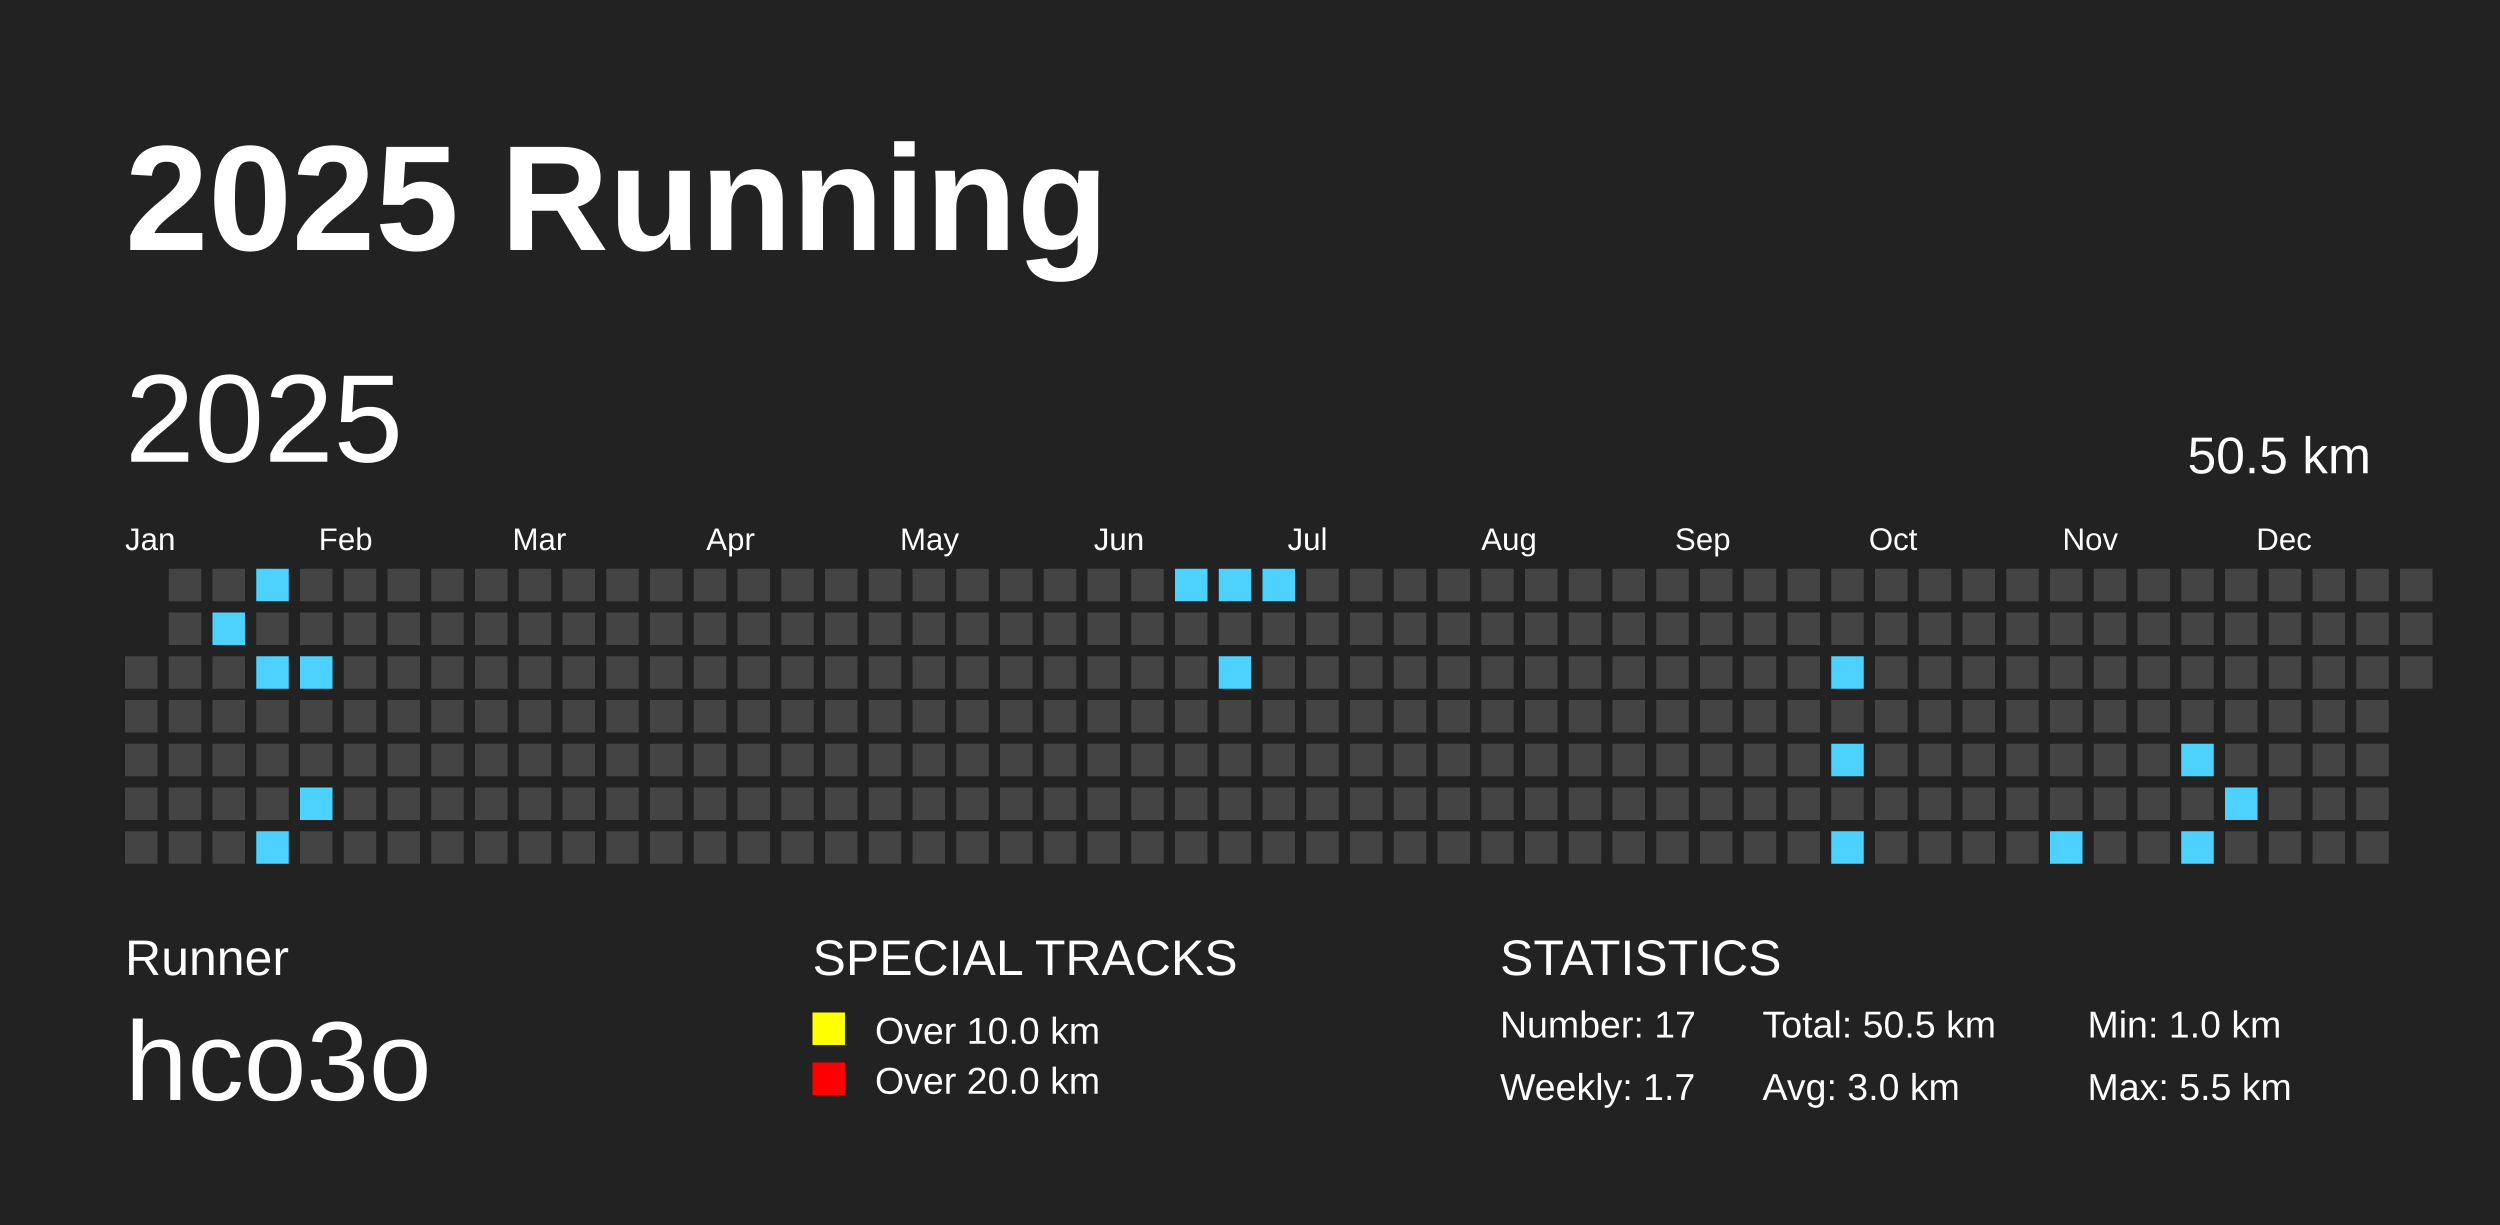
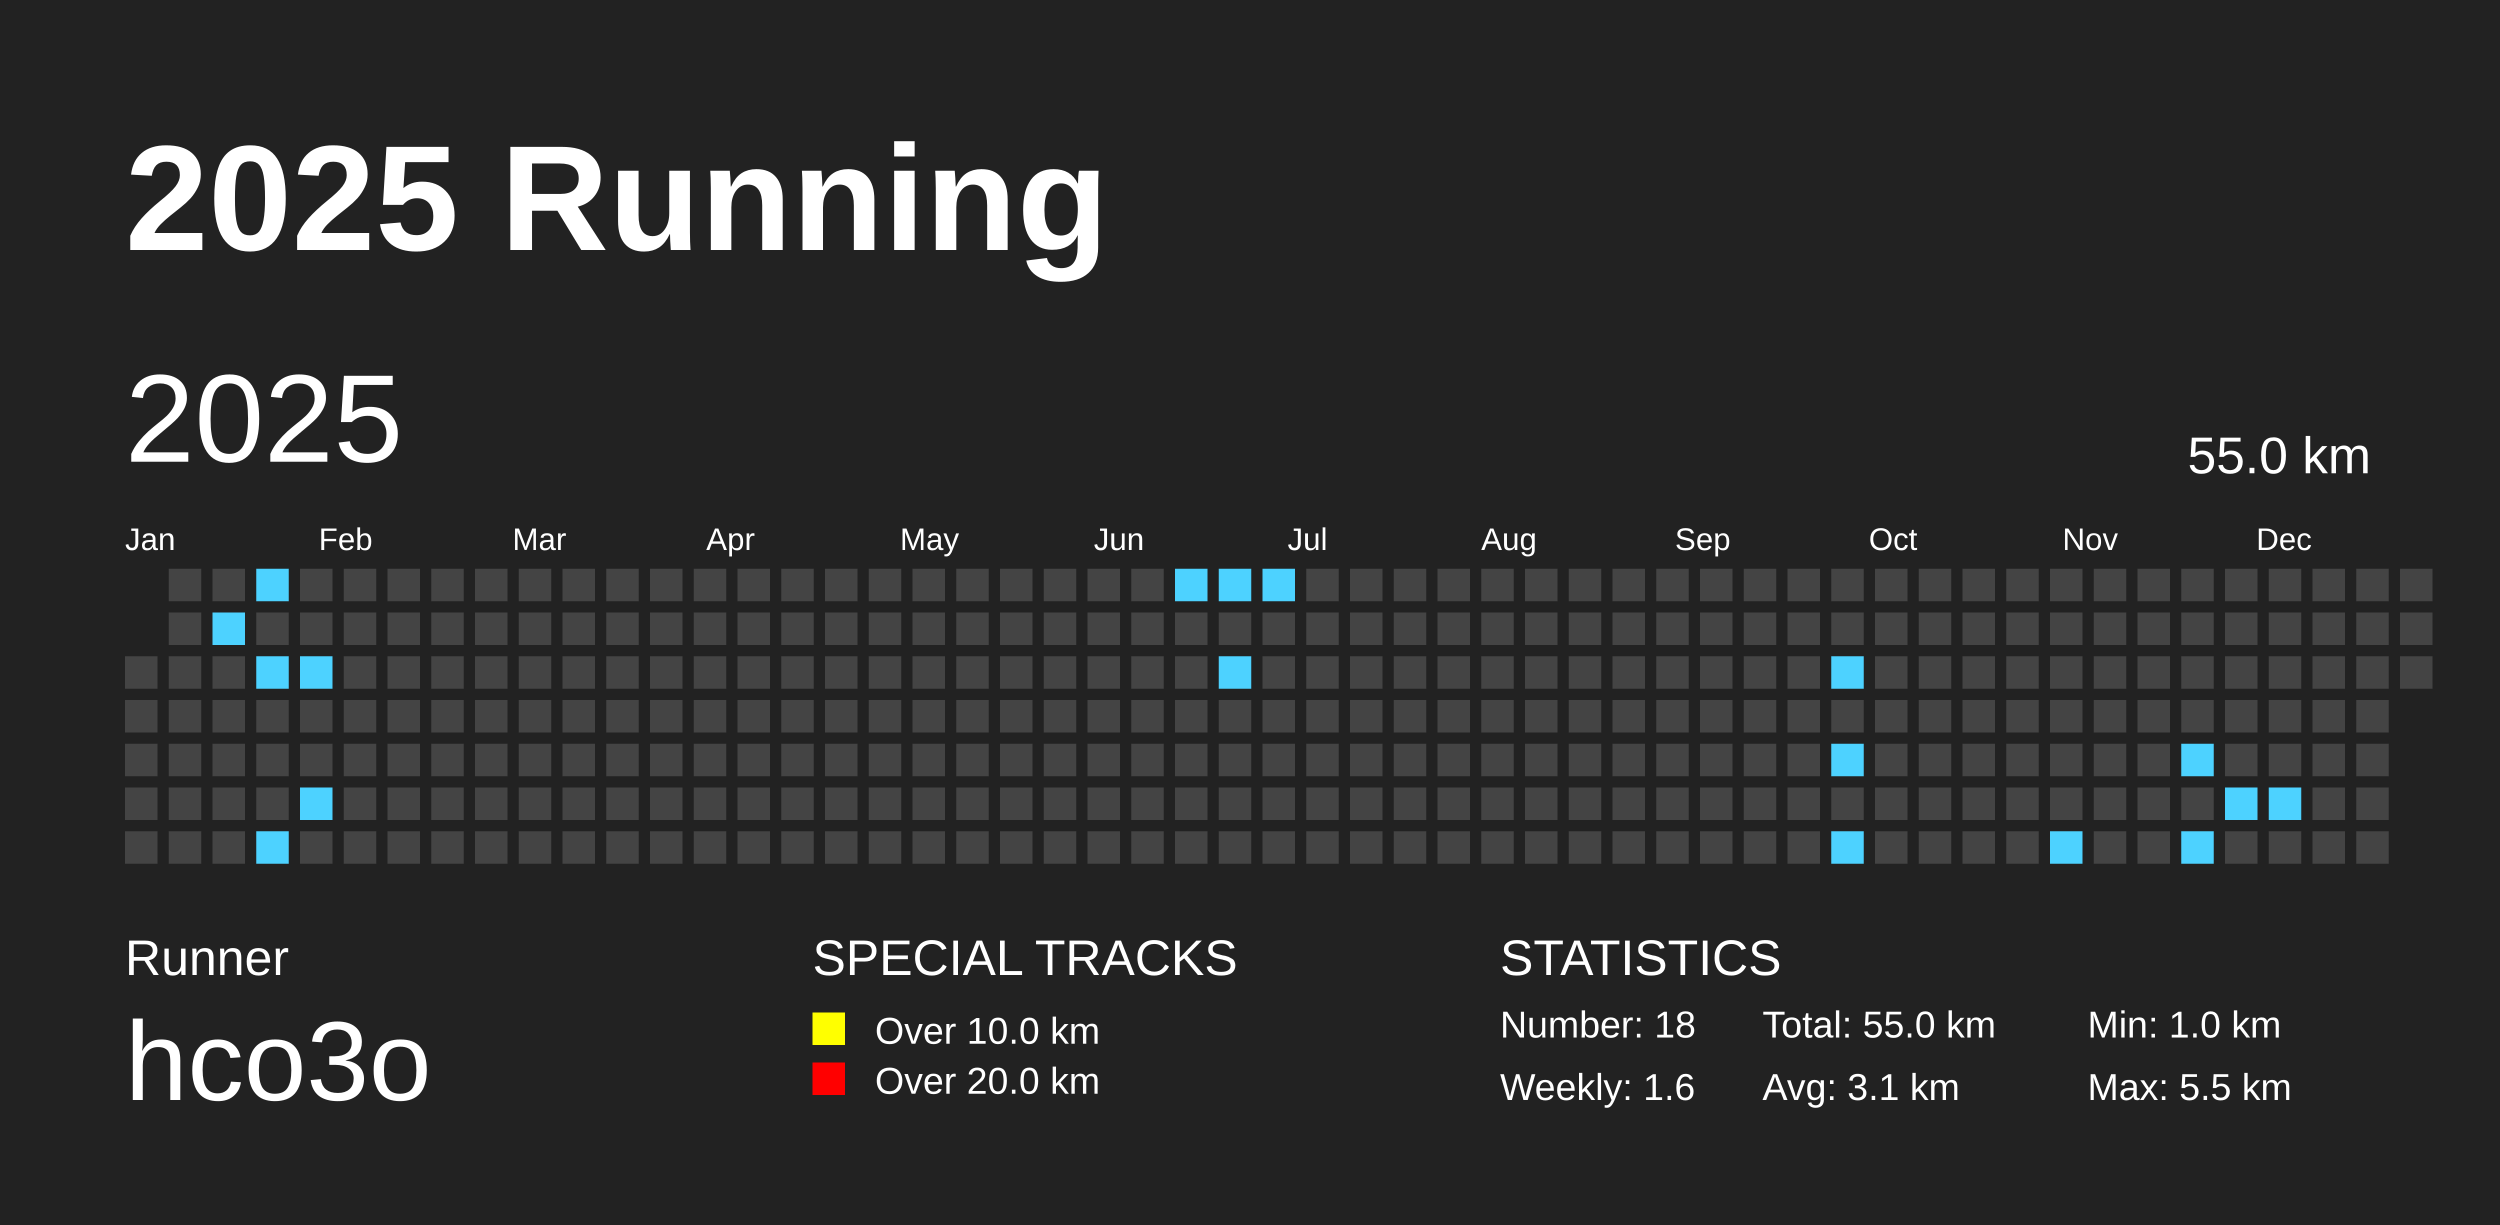
<svg xmlns="http://www.w3.org/2000/svg" baseProfile="full" height="98mm" version="1.1" viewBox="0,0,200,98" width="200mm">
  <defs />
  <rect fill="#222222" height="98" width="200" x="0" y="0" />
  <text fill="#FFFFFF" style="font-size:12px; font-family:Arial; font-weight:bold;" x="10" y="20">2025 Running</text>
  <text fill="#FFFFFF" style="font-size:4px; font-family:Arial" x="10" y="78">Runner</text>
  <text fill="#FFFFFF" style="font-size:9px; font-family:Arial" x="10" y="88">hco3o</text>
  <text fill="#FFFFFF" style="font-size:4px; font-family:Arial" x="65" y="78">SPECIAL TRACKS</text>
  <rect fill="yellow" height="2.6" width="2.6" x="65" y="81" />
  <text fill="#FFFFFF" style="font-size:3px; font-family:Arial" x="70" y="83.5">Over 10.0 km</text>
  <rect fill="red" height="2.6" width="2.6" x="65" y="85" />
  <text fill="#FFFFFF" style="font-size:3px; font-family:Arial" x="70" y="87.5">Over 20.0 km</text>
  <text fill="#FFFFFF" style="font-size:4px; font-family:Arial" x="120" y="78">STATISTICS</text>
-   <text fill="#FFFFFF" style="font-size:3px; font-family:Arial" x="120" y="83">Number: 17</text>
-   <text fill="#FFFFFF" style="font-size:3px; font-family:Arial" x="120" y="88">Weekly: 1.7</text>
-   <text fill="#FFFFFF" style="font-size:3px; font-family:Arial" x="141" y="83">Total: 50.5 km</text>
-   <text fill="#FFFFFF" style="font-size:3px; font-family:Arial" x="141" y="88">Avg: 3.0 km</text>
+   <text fill="#FFFFFF" style="font-size:3px; font-family:Arial" x="120" y="83">Number: 18</text>
+   <text fill="#FFFFFF" style="font-size:3px; font-family:Arial" x="120" y="88">Weekly: 1.6</text>
+   <text fill="#FFFFFF" style="font-size:3px; font-family:Arial" x="141" y="83">Total: 55.0 km</text>
+   <text fill="#FFFFFF" style="font-size:3px; font-family:Arial" x="141" y="88">Avg: 3.1 km</text>
  <text fill="#FFFFFF" style="font-size:3px; font-family:Arial" x="167" y="83">Min: 1.0 km</text>
  <text fill="#FFFFFF" style="font-size:3px; font-family:Arial" x="167" y="88">Max: 5.5 km</text>
  <text dominant-baseline="hanging" fill="#FFFFFF" style="font-size:10.0px; font-family:Arial;" x="10" y="30">2025</text>
-   <text dominant-baseline="hanging" fill="#FFFFFF" style="font-size:4.125px; font-family:Arial;" x="175" y="35">50.5 km</text>
+   <text dominant-baseline="hanging" fill="#FFFFFF" style="font-size:4.125px; font-family:Arial;" x="175" y="35">55.0 km</text>
  <text fill="#FFFFFF" style="font-size:2.5px; font-family:Arial" x="10.0" y="44">Jan</text>
  <text fill="#FFFFFF" style="font-size:2.5px; font-family:Arial" x="25.5" y="44">Feb</text>
  <text fill="#FFFFFF" style="font-size:2.5px; font-family:Arial" x="41.0" y="44">Mar</text>
  <text fill="#FFFFFF" style="font-size:2.5px; font-family:Arial" x="56.5" y="44">Apr</text>
  <text fill="#FFFFFF" style="font-size:2.5px; font-family:Arial" x="72.0" y="44">May</text>
  <text fill="#FFFFFF" style="font-size:2.5px; font-family:Arial" x="87.5" y="44">Jun</text>
  <text fill="#FFFFFF" style="font-size:2.5px; font-family:Arial" x="103.0" y="44">Jul</text>
  <text fill="#FFFFFF" style="font-size:2.5px; font-family:Arial" x="118.5" y="44">Aug</text>
  <text fill="#FFFFFF" style="font-size:2.5px; font-family:Arial" x="134.0" y="44">Sep</text>
  <text fill="#FFFFFF" style="font-size:2.5px; font-family:Arial" x="149.5" y="44">Oct</text>
  <text fill="#FFFFFF" style="font-size:2.5px; font-family:Arial" x="165.0" y="44">Nov</text>
  <text fill="#FFFFFF" style="font-size:2.5px; font-family:Arial" x="180.5" y="44">Dec</text>
  <rect fill="#444444" height="2.6" width="2.6" x="10.0" y="52.5" />
  <rect fill="#444444" height="2.6" width="2.6" x="10.0" y="56.0" />
  <rect fill="#444444" height="2.6" width="2.6" x="10.0" y="59.5" />
  <rect fill="#444444" height="2.6" width="2.6" x="10.0" y="63.0" />
  <rect fill="#444444" height="2.6" width="2.6" x="10.0" y="66.5" />
  <rect fill="#444444" height="2.6" width="2.6" x="13.5" y="45.5" />
  <rect fill="#444444" height="2.6" width="2.6" x="13.5" y="49.0" />
  <rect fill="#444444" height="2.6" width="2.6" x="13.5" y="52.5" />
  <rect fill="#444444" height="2.6" width="2.6" x="13.5" y="56.0" />
  <rect fill="#444444" height="2.6" width="2.6" x="13.5" y="59.5" />
  <rect fill="#444444" height="2.6" width="2.6" x="13.5" y="63.0" />
  <rect fill="#444444" height="2.6" width="2.6" x="13.5" y="66.5" />
  <rect fill="#444444" height="2.6" width="2.6" x="17.0" y="45.5" />
  <rect fill="#4DD2FF" height="2.6" width="2.6" x="17.0" y="49.0" />
  <rect fill="#444444" height="2.6" width="2.6" x="17.0" y="52.5" />
  <rect fill="#444444" height="2.6" width="2.6" x="17.0" y="56.0" />
  <rect fill="#444444" height="2.6" width="2.6" x="17.0" y="59.5" />
  <rect fill="#444444" height="2.6" width="2.6" x="17.0" y="63.0" />
  <rect fill="#444444" height="2.6" width="2.6" x="17.0" y="66.5" />
  <rect fill="#4DD2FF" height="2.6" width="2.6" x="20.5" y="45.5" />
  <rect fill="#444444" height="2.6" width="2.6" x="20.5" y="49.0" />
  <rect fill="#4DD2FF" height="2.6" width="2.6" x="20.5" y="52.5" />
  <rect fill="#444444" height="2.6" width="2.6" x="20.5" y="56.0" />
  <rect fill="#444444" height="2.6" width="2.6" x="20.5" y="59.5" />
  <rect fill="#444444" height="2.6" width="2.6" x="20.5" y="63.0" />
  <rect fill="#4DD2FF" height="2.6" width="2.6" x="20.5" y="66.5" />
  <rect fill="#444444" height="2.6" width="2.6" x="24.0" y="45.5" />
  <rect fill="#444444" height="2.6" width="2.6" x="24.0" y="49.0" />
  <rect fill="#4DD2FF" height="2.6" width="2.6" x="24.0" y="52.5" />
  <rect fill="#444444" height="2.6" width="2.6" x="24.0" y="56.0" />
  <rect fill="#444444" height="2.6" width="2.6" x="24.0" y="59.5" />
  <rect fill="#4DD2FF" height="2.6" width="2.6" x="24.0" y="63.0" />
  <rect fill="#444444" height="2.6" width="2.6" x="24.0" y="66.5" />
  <rect fill="#444444" height="2.6" width="2.6" x="27.5" y="45.5" />
  <rect fill="#444444" height="2.6" width="2.6" x="27.5" y="49.0" />
  <rect fill="#444444" height="2.6" width="2.6" x="27.5" y="52.5" />
  <rect fill="#444444" height="2.6" width="2.6" x="27.5" y="56.0" />
  <rect fill="#444444" height="2.6" width="2.6" x="27.5" y="59.5" />
  <rect fill="#444444" height="2.6" width="2.6" x="27.5" y="63.0" />
  <rect fill="#444444" height="2.6" width="2.6" x="27.5" y="66.5" />
  <rect fill="#444444" height="2.6" width="2.6" x="31.0" y="45.5" />
  <rect fill="#444444" height="2.6" width="2.6" x="31.0" y="49.0" />
  <rect fill="#444444" height="2.6" width="2.6" x="31.0" y="52.5" />
  <rect fill="#444444" height="2.6" width="2.6" x="31.0" y="56.0" />
  <rect fill="#444444" height="2.6" width="2.6" x="31.0" y="59.5" />
  <rect fill="#444444" height="2.6" width="2.6" x="31.0" y="63.0" />
  <rect fill="#444444" height="2.6" width="2.6" x="31.0" y="66.5" />
  <rect fill="#444444" height="2.6" width="2.6" x="34.5" y="45.5" />
  <rect fill="#444444" height="2.6" width="2.6" x="34.5" y="49.0" />
  <rect fill="#444444" height="2.6" width="2.6" x="34.5" y="52.5" />
  <rect fill="#444444" height="2.6" width="2.6" x="34.5" y="56.0" />
  <rect fill="#444444" height="2.6" width="2.6" x="34.5" y="59.5" />
  <rect fill="#444444" height="2.6" width="2.6" x="34.5" y="63.0" />
  <rect fill="#444444" height="2.6" width="2.6" x="34.5" y="66.5" />
  <rect fill="#444444" height="2.6" width="2.6" x="38.0" y="45.5" />
  <rect fill="#444444" height="2.6" width="2.6" x="38.0" y="49.0" />
  <rect fill="#444444" height="2.6" width="2.6" x="38.0" y="52.5" />
  <rect fill="#444444" height="2.6" width="2.6" x="38.0" y="56.0" />
  <rect fill="#444444" height="2.6" width="2.6" x="38.0" y="59.5" />
  <rect fill="#444444" height="2.6" width="2.6" x="38.0" y="63.0" />
  <rect fill="#444444" height="2.6" width="2.6" x="38.0" y="66.5" />
  <rect fill="#444444" height="2.6" width="2.6" x="41.5" y="45.5" />
  <rect fill="#444444" height="2.6" width="2.6" x="41.5" y="49.0" />
  <rect fill="#444444" height="2.6" width="2.6" x="41.5" y="52.5" />
  <rect fill="#444444" height="2.6" width="2.6" x="41.5" y="56.0" />
  <rect fill="#444444" height="2.6" width="2.6" x="41.5" y="59.5" />
  <rect fill="#444444" height="2.6" width="2.6" x="41.5" y="63.0" />
  <rect fill="#444444" height="2.6" width="2.6" x="41.5" y="66.5" />
  <rect fill="#444444" height="2.6" width="2.6" x="45.0" y="45.5" />
  <rect fill="#444444" height="2.6" width="2.6" x="45.0" y="49.0" />
  <rect fill="#444444" height="2.6" width="2.6" x="45.0" y="52.5" />
  <rect fill="#444444" height="2.6" width="2.6" x="45.0" y="56.0" />
  <rect fill="#444444" height="2.6" width="2.6" x="45.0" y="59.5" />
  <rect fill="#444444" height="2.6" width="2.6" x="45.0" y="63.0" />
  <rect fill="#444444" height="2.6" width="2.6" x="45.0" y="66.5" />
  <rect fill="#444444" height="2.6" width="2.6" x="48.5" y="45.5" />
  <rect fill="#444444" height="2.6" width="2.6" x="48.5" y="49.0" />
  <rect fill="#444444" height="2.6" width="2.6" x="48.5" y="52.5" />
  <rect fill="#444444" height="2.6" width="2.6" x="48.5" y="56.0" />
  <rect fill="#444444" height="2.6" width="2.6" x="48.5" y="59.5" />
  <rect fill="#444444" height="2.6" width="2.6" x="48.5" y="63.0" />
  <rect fill="#444444" height="2.6" width="2.6" x="48.5" y="66.5" />
  <rect fill="#444444" height="2.6" width="2.6" x="52.0" y="45.5" />
  <rect fill="#444444" height="2.6" width="2.6" x="52.0" y="49.0" />
  <rect fill="#444444" height="2.6" width="2.6" x="52.0" y="52.5" />
  <rect fill="#444444" height="2.6" width="2.6" x="52.0" y="56.0" />
  <rect fill="#444444" height="2.6" width="2.6" x="52.0" y="59.5" />
  <rect fill="#444444" height="2.6" width="2.6" x="52.0" y="63.0" />
  <rect fill="#444444" height="2.6" width="2.6" x="52.0" y="66.5" />
  <rect fill="#444444" height="2.6" width="2.6" x="55.5" y="45.5" />
  <rect fill="#444444" height="2.6" width="2.6" x="55.5" y="49.0" />
  <rect fill="#444444" height="2.6" width="2.6" x="55.5" y="52.5" />
  <rect fill="#444444" height="2.6" width="2.6" x="55.5" y="56.0" />
  <rect fill="#444444" height="2.6" width="2.6" x="55.5" y="59.5" />
  <rect fill="#444444" height="2.6" width="2.6" x="55.5" y="63.0" />
  <rect fill="#444444" height="2.6" width="2.6" x="55.5" y="66.5" />
  <rect fill="#444444" height="2.6" width="2.6" x="59.0" y="45.5" />
  <rect fill="#444444" height="2.6" width="2.6" x="59.0" y="49.0" />
  <rect fill="#444444" height="2.6" width="2.6" x="59.0" y="52.5" />
  <rect fill="#444444" height="2.6" width="2.6" x="59.0" y="56.0" />
  <rect fill="#444444" height="2.6" width="2.6" x="59.0" y="59.5" />
  <rect fill="#444444" height="2.6" width="2.6" x="59.0" y="63.0" />
  <rect fill="#444444" height="2.6" width="2.6" x="59.0" y="66.5" />
  <rect fill="#444444" height="2.6" width="2.6" x="62.5" y="45.5" />
  <rect fill="#444444" height="2.6" width="2.6" x="62.5" y="49.0" />
  <rect fill="#444444" height="2.6" width="2.6" x="62.5" y="52.5" />
  <rect fill="#444444" height="2.6" width="2.6" x="62.5" y="56.0" />
  <rect fill="#444444" height="2.6" width="2.6" x="62.5" y="59.5" />
  <rect fill="#444444" height="2.6" width="2.6" x="62.5" y="63.0" />
  <rect fill="#444444" height="2.6" width="2.6" x="62.5" y="66.5" />
  <rect fill="#444444" height="2.6" width="2.6" x="66.0" y="45.5" />
  <rect fill="#444444" height="2.6" width="2.6" x="66.0" y="49.0" />
  <rect fill="#444444" height="2.6" width="2.6" x="66.0" y="52.5" />
  <rect fill="#444444" height="2.6" width="2.6" x="66.0" y="56.0" />
  <rect fill="#444444" height="2.6" width="2.6" x="66.0" y="59.5" />
  <rect fill="#444444" height="2.6" width="2.6" x="66.0" y="63.0" />
  <rect fill="#444444" height="2.6" width="2.6" x="66.0" y="66.5" />
  <rect fill="#444444" height="2.6" width="2.6" x="69.5" y="45.5" />
  <rect fill="#444444" height="2.6" width="2.6" x="69.5" y="49.0" />
  <rect fill="#444444" height="2.6" width="2.6" x="69.5" y="52.5" />
  <rect fill="#444444" height="2.6" width="2.6" x="69.5" y="56.0" />
  <rect fill="#444444" height="2.6" width="2.6" x="69.5" y="59.5" />
  <rect fill="#444444" height="2.6" width="2.6" x="69.5" y="63.0" />
  <rect fill="#444444" height="2.6" width="2.6" x="69.5" y="66.5" />
  <rect fill="#444444" height="2.6" width="2.6" x="73.0" y="45.5" />
  <rect fill="#444444" height="2.6" width="2.6" x="73.0" y="49.0" />
  <rect fill="#444444" height="2.6" width="2.6" x="73.0" y="52.5" />
  <rect fill="#444444" height="2.6" width="2.6" x="73.0" y="56.0" />
  <rect fill="#444444" height="2.6" width="2.6" x="73.0" y="59.5" />
  <rect fill="#444444" height="2.6" width="2.6" x="73.0" y="63.0" />
  <rect fill="#444444" height="2.6" width="2.6" x="73.0" y="66.5" />
  <rect fill="#444444" height="2.6" width="2.6" x="76.5" y="45.5" />
  <rect fill="#444444" height="2.6" width="2.6" x="76.5" y="49.0" />
  <rect fill="#444444" height="2.6" width="2.6" x="76.5" y="52.5" />
  <rect fill="#444444" height="2.6" width="2.6" x="76.5" y="56.0" />
  <rect fill="#444444" height="2.6" width="2.6" x="76.5" y="59.5" />
  <rect fill="#444444" height="2.6" width="2.6" x="76.5" y="63.0" />
  <rect fill="#444444" height="2.6" width="2.6" x="76.5" y="66.5" />
  <rect fill="#444444" height="2.6" width="2.6" x="80.0" y="45.5" />
  <rect fill="#444444" height="2.6" width="2.6" x="80.0" y="49.0" />
  <rect fill="#444444" height="2.6" width="2.6" x="80.0" y="52.5" />
  <rect fill="#444444" height="2.6" width="2.6" x="80.0" y="56.0" />
  <rect fill="#444444" height="2.6" width="2.6" x="80.0" y="59.5" />
  <rect fill="#444444" height="2.6" width="2.6" x="80.0" y="63.0" />
  <rect fill="#444444" height="2.6" width="2.6" x="80.0" y="66.5" />
  <rect fill="#444444" height="2.6" width="2.6" x="83.5" y="45.5" />
  <rect fill="#444444" height="2.6" width="2.6" x="83.5" y="49.0" />
  <rect fill="#444444" height="2.6" width="2.6" x="83.5" y="52.5" />
  <rect fill="#444444" height="2.6" width="2.6" x="83.5" y="56.0" />
  <rect fill="#444444" height="2.6" width="2.6" x="83.5" y="59.5" />
  <rect fill="#444444" height="2.6" width="2.6" x="83.5" y="63.0" />
  <rect fill="#444444" height="2.6" width="2.6" x="83.5" y="66.5" />
  <rect fill="#444444" height="2.6" width="2.6" x="87.0" y="45.5" />
  <rect fill="#444444" height="2.6" width="2.6" x="87.0" y="49.0" />
  <rect fill="#444444" height="2.6" width="2.6" x="87.0" y="52.5" />
  <rect fill="#444444" height="2.6" width="2.6" x="87.0" y="56.0" />
  <rect fill="#444444" height="2.6" width="2.6" x="87.0" y="59.5" />
  <rect fill="#444444" height="2.6" width="2.6" x="87.0" y="63.0" />
  <rect fill="#444444" height="2.6" width="2.6" x="87.0" y="66.5" />
  <rect fill="#444444" height="2.6" width="2.6" x="90.5" y="45.5" />
  <rect fill="#444444" height="2.6" width="2.6" x="90.5" y="49.0" />
  <rect fill="#444444" height="2.6" width="2.6" x="90.5" y="52.5" />
  <rect fill="#444444" height="2.6" width="2.6" x="90.5" y="56.0" />
  <rect fill="#444444" height="2.6" width="2.6" x="90.5" y="59.5" />
  <rect fill="#444444" height="2.6" width="2.6" x="90.5" y="63.0" />
  <rect fill="#444444" height="2.6" width="2.6" x="90.5" y="66.5" />
  <rect fill="#4DD2FF" height="2.6" width="2.6" x="94.0" y="45.5" />
  <rect fill="#444444" height="2.6" width="2.6" x="94.0" y="49.0" />
  <rect fill="#444444" height="2.6" width="2.6" x="94.0" y="52.5" />
  <rect fill="#444444" height="2.6" width="2.6" x="94.0" y="56.0" />
  <rect fill="#444444" height="2.6" width="2.6" x="94.0" y="59.5" />
  <rect fill="#444444" height="2.6" width="2.6" x="94.0" y="63.0" />
  <rect fill="#444444" height="2.6" width="2.6" x="94.0" y="66.5" />
  <rect fill="#4DD2FF" height="2.6" width="2.6" x="97.5" y="45.5" />
  <rect fill="#444444" height="2.6" width="2.6" x="97.5" y="49.0" />
  <rect fill="#4DD2FF" height="2.6" width="2.6" x="97.5" y="52.5" />
  <rect fill="#444444" height="2.6" width="2.6" x="97.5" y="56.0" />
  <rect fill="#444444" height="2.6" width="2.6" x="97.5" y="59.5" />
  <rect fill="#444444" height="2.6" width="2.6" x="97.5" y="63.0" />
  <rect fill="#444444" height="2.6" width="2.6" x="97.5" y="66.5" />
  <rect fill="#4DD2FF" height="2.6" width="2.6" x="101.0" y="45.5" />
  <rect fill="#444444" height="2.6" width="2.6" x="101.0" y="49.0" />
  <rect fill="#444444" height="2.6" width="2.6" x="101.0" y="52.5" />
  <rect fill="#444444" height="2.6" width="2.6" x="101.0" y="56.0" />
  <rect fill="#444444" height="2.6" width="2.6" x="101.0" y="59.5" />
  <rect fill="#444444" height="2.6" width="2.6" x="101.0" y="63.0" />
  <rect fill="#444444" height="2.6" width="2.6" x="101.0" y="66.5" />
  <rect fill="#444444" height="2.6" width="2.6" x="104.5" y="45.5" />
  <rect fill="#444444" height="2.6" width="2.6" x="104.5" y="49.0" />
  <rect fill="#444444" height="2.6" width="2.6" x="104.5" y="52.5" />
  <rect fill="#444444" height="2.6" width="2.6" x="104.5" y="56.0" />
  <rect fill="#444444" height="2.6" width="2.6" x="104.5" y="59.5" />
  <rect fill="#444444" height="2.6" width="2.6" x="104.5" y="63.0" />
  <rect fill="#444444" height="2.6" width="2.6" x="104.5" y="66.5" />
  <rect fill="#444444" height="2.6" width="2.6" x="108.0" y="45.5" />
  <rect fill="#444444" height="2.6" width="2.6" x="108.0" y="49.0" />
  <rect fill="#444444" height="2.6" width="2.6" x="108.0" y="52.5" />
  <rect fill="#444444" height="2.6" width="2.6" x="108.0" y="56.0" />
  <rect fill="#444444" height="2.6" width="2.6" x="108.0" y="59.5" />
  <rect fill="#444444" height="2.6" width="2.6" x="108.0" y="63.0" />
  <rect fill="#444444" height="2.6" width="2.6" x="108.0" y="66.5" />
  <rect fill="#444444" height="2.6" width="2.6" x="111.5" y="45.5" />
  <rect fill="#444444" height="2.6" width="2.6" x="111.5" y="49.0" />
  <rect fill="#444444" height="2.6" width="2.6" x="111.5" y="52.5" />
  <rect fill="#444444" height="2.6" width="2.6" x="111.5" y="56.0" />
  <rect fill="#444444" height="2.6" width="2.6" x="111.5" y="59.5" />
  <rect fill="#444444" height="2.6" width="2.6" x="111.5" y="63.0" />
  <rect fill="#444444" height="2.6" width="2.6" x="111.5" y="66.5" />
  <rect fill="#444444" height="2.6" width="2.6" x="115.0" y="45.5" />
  <rect fill="#444444" height="2.6" width="2.6" x="115.0" y="49.0" />
  <rect fill="#444444" height="2.6" width="2.6" x="115.0" y="52.5" />
  <rect fill="#444444" height="2.6" width="2.6" x="115.0" y="56.0" />
  <rect fill="#444444" height="2.6" width="2.6" x="115.0" y="59.5" />
  <rect fill="#444444" height="2.6" width="2.6" x="115.0" y="63.0" />
  <rect fill="#444444" height="2.6" width="2.6" x="115.0" y="66.5" />
  <rect fill="#444444" height="2.6" width="2.6" x="118.5" y="45.5" />
  <rect fill="#444444" height="2.6" width="2.6" x="118.5" y="49.0" />
  <rect fill="#444444" height="2.6" width="2.6" x="118.5" y="52.5" />
  <rect fill="#444444" height="2.6" width="2.6" x="118.5" y="56.0" />
  <rect fill="#444444" height="2.6" width="2.6" x="118.5" y="59.5" />
  <rect fill="#444444" height="2.6" width="2.6" x="118.5" y="63.0" />
  <rect fill="#444444" height="2.6" width="2.6" x="118.5" y="66.5" />
  <rect fill="#444444" height="2.6" width="2.6" x="122.0" y="45.5" />
  <rect fill="#444444" height="2.6" width="2.6" x="122.0" y="49.0" />
  <rect fill="#444444" height="2.6" width="2.6" x="122.0" y="52.5" />
  <rect fill="#444444" height="2.6" width="2.6" x="122.0" y="56.0" />
  <rect fill="#444444" height="2.6" width="2.6" x="122.0" y="59.5" />
  <rect fill="#444444" height="2.6" width="2.6" x="122.0" y="63.0" />
  <rect fill="#444444" height="2.6" width="2.6" x="122.0" y="66.5" />
  <rect fill="#444444" height="2.6" width="2.6" x="125.5" y="45.5" />
  <rect fill="#444444" height="2.6" width="2.6" x="125.5" y="49.0" />
  <rect fill="#444444" height="2.6" width="2.6" x="125.5" y="52.5" />
  <rect fill="#444444" height="2.6" width="2.6" x="125.5" y="56.0" />
  <rect fill="#444444" height="2.6" width="2.6" x="125.5" y="59.5" />
  <rect fill="#444444" height="2.6" width="2.6" x="125.5" y="63.0" />
  <rect fill="#444444" height="2.6" width="2.6" x="125.5" y="66.5" />
  <rect fill="#444444" height="2.6" width="2.6" x="129.0" y="45.5" />
  <rect fill="#444444" height="2.6" width="2.6" x="129.0" y="49.0" />
  <rect fill="#444444" height="2.6" width="2.6" x="129.0" y="52.5" />
  <rect fill="#444444" height="2.6" width="2.6" x="129.0" y="56.0" />
  <rect fill="#444444" height="2.6" width="2.6" x="129.0" y="59.5" />
  <rect fill="#444444" height="2.6" width="2.6" x="129.0" y="63.0" />
  <rect fill="#444444" height="2.6" width="2.6" x="129.0" y="66.5" />
  <rect fill="#444444" height="2.6" width="2.6" x="132.5" y="45.5" />
  <rect fill="#444444" height="2.6" width="2.6" x="132.5" y="49.0" />
  <rect fill="#444444" height="2.6" width="2.6" x="132.5" y="52.5" />
  <rect fill="#444444" height="2.6" width="2.6" x="132.5" y="56.0" />
  <rect fill="#444444" height="2.6" width="2.6" x="132.5" y="59.5" />
  <rect fill="#444444" height="2.6" width="2.6" x="132.5" y="63.0" />
  <rect fill="#444444" height="2.6" width="2.6" x="132.5" y="66.5" />
  <rect fill="#444444" height="2.6" width="2.6" x="136.0" y="45.5" />
  <rect fill="#444444" height="2.6" width="2.6" x="136.0" y="49.0" />
  <rect fill="#444444" height="2.6" width="2.6" x="136.0" y="52.5" />
  <rect fill="#444444" height="2.6" width="2.6" x="136.0" y="56.0" />
  <rect fill="#444444" height="2.6" width="2.6" x="136.0" y="59.5" />
  <rect fill="#444444" height="2.6" width="2.6" x="136.0" y="63.0" />
  <rect fill="#444444" height="2.6" width="2.6" x="136.0" y="66.5" />
  <rect fill="#444444" height="2.6" width="2.6" x="139.5" y="45.5" />
  <rect fill="#444444" height="2.6" width="2.6" x="139.5" y="49.0" />
  <rect fill="#444444" height="2.6" width="2.6" x="139.5" y="52.5" />
  <rect fill="#444444" height="2.6" width="2.6" x="139.5" y="56.0" />
  <rect fill="#444444" height="2.6" width="2.6" x="139.5" y="59.5" />
  <rect fill="#444444" height="2.6" width="2.6" x="139.5" y="63.0" />
  <rect fill="#444444" height="2.6" width="2.6" x="139.5" y="66.5" />
  <rect fill="#444444" height="2.6" width="2.6" x="143.0" y="45.5" />
  <rect fill="#444444" height="2.6" width="2.6" x="143.0" y="49.0" />
  <rect fill="#444444" height="2.6" width="2.6" x="143.0" y="52.5" />
  <rect fill="#444444" height="2.6" width="2.6" x="143.0" y="56.0" />
  <rect fill="#444444" height="2.6" width="2.6" x="143.0" y="59.5" />
  <rect fill="#444444" height="2.6" width="2.6" x="143.0" y="63.0" />
  <rect fill="#444444" height="2.6" width="2.6" x="143.0" y="66.5" />
  <rect fill="#444444" height="2.6" width="2.6" x="146.5" y="45.5" />
  <rect fill="#444444" height="2.6" width="2.6" x="146.5" y="49.0" />
  <rect fill="#4DD2FF" height="2.6" width="2.6" x="146.5" y="52.5" />
  <rect fill="#444444" height="2.6" width="2.6" x="146.5" y="56.0" />
  <rect fill="#4DD2FF" height="2.6" width="2.6" x="146.5" y="59.5" />
  <rect fill="#444444" height="2.6" width="2.6" x="146.5" y="63.0" />
  <rect fill="#4DD2FF" height="2.6" width="2.6" x="146.5" y="66.5" />
  <rect fill="#444444" height="2.6" width="2.6" x="150.0" y="45.5" />
  <rect fill="#444444" height="2.6" width="2.6" x="150.0" y="49.0" />
  <rect fill="#444444" height="2.6" width="2.6" x="150.0" y="52.5" />
  <rect fill="#444444" height="2.6" width="2.6" x="150.0" y="56.0" />
  <rect fill="#444444" height="2.6" width="2.6" x="150.0" y="59.5" />
  <rect fill="#444444" height="2.6" width="2.6" x="150.0" y="63.0" />
  <rect fill="#444444" height="2.6" width="2.6" x="150.0" y="66.5" />
  <rect fill="#444444" height="2.6" width="2.6" x="153.5" y="45.5" />
  <rect fill="#444444" height="2.6" width="2.6" x="153.5" y="49.0" />
  <rect fill="#444444" height="2.6" width="2.6" x="153.5" y="52.5" />
  <rect fill="#444444" height="2.6" width="2.6" x="153.5" y="56.0" />
  <rect fill="#444444" height="2.6" width="2.6" x="153.5" y="59.5" />
  <rect fill="#444444" height="2.6" width="2.6" x="153.5" y="63.0" />
  <rect fill="#444444" height="2.6" width="2.6" x="153.5" y="66.5" />
  <rect fill="#444444" height="2.6" width="2.6" x="157.0" y="45.5" />
  <rect fill="#444444" height="2.6" width="2.6" x="157.0" y="49.0" />
  <rect fill="#444444" height="2.6" width="2.6" x="157.0" y="52.5" />
  <rect fill="#444444" height="2.6" width="2.6" x="157.0" y="56.0" />
  <rect fill="#444444" height="2.6" width="2.6" x="157.0" y="59.5" />
  <rect fill="#444444" height="2.6" width="2.6" x="157.0" y="63.0" />
  <rect fill="#444444" height="2.6" width="2.6" x="157.0" y="66.5" />
  <rect fill="#444444" height="2.6" width="2.6" x="160.5" y="45.5" />
  <rect fill="#444444" height="2.6" width="2.6" x="160.5" y="49.0" />
  <rect fill="#444444" height="2.6" width="2.6" x="160.5" y="52.5" />
  <rect fill="#444444" height="2.6" width="2.6" x="160.5" y="56.0" />
  <rect fill="#444444" height="2.6" width="2.6" x="160.5" y="59.5" />
  <rect fill="#444444" height="2.6" width="2.6" x="160.5" y="63.0" />
  <rect fill="#444444" height="2.6" width="2.6" x="160.5" y="66.5" />
  <rect fill="#444444" height="2.6" width="2.6" x="164.0" y="45.5" />
  <rect fill="#444444" height="2.6" width="2.6" x="164.0" y="49.0" />
  <rect fill="#444444" height="2.6" width="2.6" x="164.0" y="52.5" />
  <rect fill="#444444" height="2.6" width="2.6" x="164.0" y="56.0" />
  <rect fill="#444444" height="2.6" width="2.6" x="164.0" y="59.5" />
  <rect fill="#444444" height="2.6" width="2.6" x="164.0" y="63.0" />
  <rect fill="#4DD2FF" height="2.6" width="2.6" x="164.0" y="66.5" />
  <rect fill="#444444" height="2.6" width="2.6" x="167.5" y="45.5" />
  <rect fill="#444444" height="2.6" width="2.6" x="167.5" y="49.0" />
  <rect fill="#444444" height="2.6" width="2.6" x="167.5" y="52.5" />
  <rect fill="#444444" height="2.6" width="2.6" x="167.5" y="56.0" />
  <rect fill="#444444" height="2.6" width="2.6" x="167.5" y="59.5" />
  <rect fill="#444444" height="2.6" width="2.6" x="167.5" y="63.0" />
  <rect fill="#444444" height="2.6" width="2.6" x="167.5" y="66.5" />
  <rect fill="#444444" height="2.6" width="2.6" x="171.0" y="45.5" />
  <rect fill="#444444" height="2.6" width="2.6" x="171.0" y="49.0" />
  <rect fill="#444444" height="2.6" width="2.6" x="171.0" y="52.5" />
  <rect fill="#444444" height="2.6" width="2.6" x="171.0" y="56.0" />
  <rect fill="#444444" height="2.6" width="2.6" x="171.0" y="59.5" />
  <rect fill="#444444" height="2.6" width="2.6" x="171.0" y="63.0" />
  <rect fill="#444444" height="2.6" width="2.6" x="171.0" y="66.5" />
  <rect fill="#444444" height="2.6" width="2.6" x="174.5" y="45.5" />
  <rect fill="#444444" height="2.6" width="2.6" x="174.5" y="49.0" />
  <rect fill="#444444" height="2.6" width="2.6" x="174.5" y="52.5" />
  <rect fill="#444444" height="2.6" width="2.6" x="174.5" y="56.0" />
  <rect fill="#4DD2FF" height="2.6" width="2.6" x="174.5" y="59.5" />
  <rect fill="#444444" height="2.6" width="2.6" x="174.5" y="63.0" />
  <rect fill="#4DD2FF" height="2.6" width="2.6" x="174.5" y="66.5" />
  <rect fill="#444444" height="2.6" width="2.6" x="178.0" y="45.5" />
  <rect fill="#444444" height="2.6" width="2.6" x="178.0" y="49.0" />
  <rect fill="#444444" height="2.6" width="2.6" x="178.0" y="52.5" />
  <rect fill="#444444" height="2.6" width="2.6" x="178.0" y="56.0" />
  <rect fill="#444444" height="2.6" width="2.6" x="178.0" y="59.5" />
  <rect fill="#4DD2FF" height="2.6" width="2.6" x="178.0" y="63.0" />
  <rect fill="#444444" height="2.6" width="2.6" x="178.0" y="66.5" />
  <rect fill="#444444" height="2.6" width="2.6" x="181.5" y="45.5" />
  <rect fill="#444444" height="2.6" width="2.6" x="181.5" y="49.0" />
  <rect fill="#444444" height="2.6" width="2.6" x="181.5" y="52.5" />
  <rect fill="#444444" height="2.6" width="2.6" x="181.5" y="56.0" />
  <rect fill="#444444" height="2.6" width="2.6" x="181.5" y="59.5" />
-   <rect fill="#444444" height="2.6" width="2.6" x="181.5" y="63.0" />
+   <rect fill="#4DD2FF" height="2.6" width="2.6" x="181.5" y="63.0" />
  <rect fill="#444444" height="2.6" width="2.6" x="181.5" y="66.5" />
  <rect fill="#444444" height="2.6" width="2.6" x="185.0" y="45.5" />
  <rect fill="#444444" height="2.6" width="2.6" x="185.0" y="49.0" />
  <rect fill="#444444" height="2.6" width="2.6" x="185.0" y="52.5" />
  <rect fill="#444444" height="2.6" width="2.6" x="185.0" y="56.0" />
  <rect fill="#444444" height="2.6" width="2.6" x="185.0" y="59.5" />
  <rect fill="#444444" height="2.6" width="2.6" x="185.0" y="63.0" />
  <rect fill="#444444" height="2.6" width="2.6" x="185.0" y="66.5" />
  <rect fill="#444444" height="2.6" width="2.6" x="188.5" y="45.5" />
  <rect fill="#444444" height="2.6" width="2.6" x="188.5" y="49.0" />
  <rect fill="#444444" height="2.6" width="2.6" x="188.5" y="52.5" />
  <rect fill="#444444" height="2.6" width="2.6" x="188.5" y="56.0" />
  <rect fill="#444444" height="2.6" width="2.6" x="188.5" y="59.5" />
  <rect fill="#444444" height="2.6" width="2.6" x="188.5" y="63.0" />
  <rect fill="#444444" height="2.6" width="2.6" x="188.5" y="66.5" />
  <rect fill="#444444" height="2.6" width="2.6" x="192.0" y="45.5" />
  <rect fill="#444444" height="2.6" width="2.6" x="192.0" y="49.0" />
  <rect fill="#444444" height="2.6" width="2.6" x="192.0" y="52.5" />
</svg>
